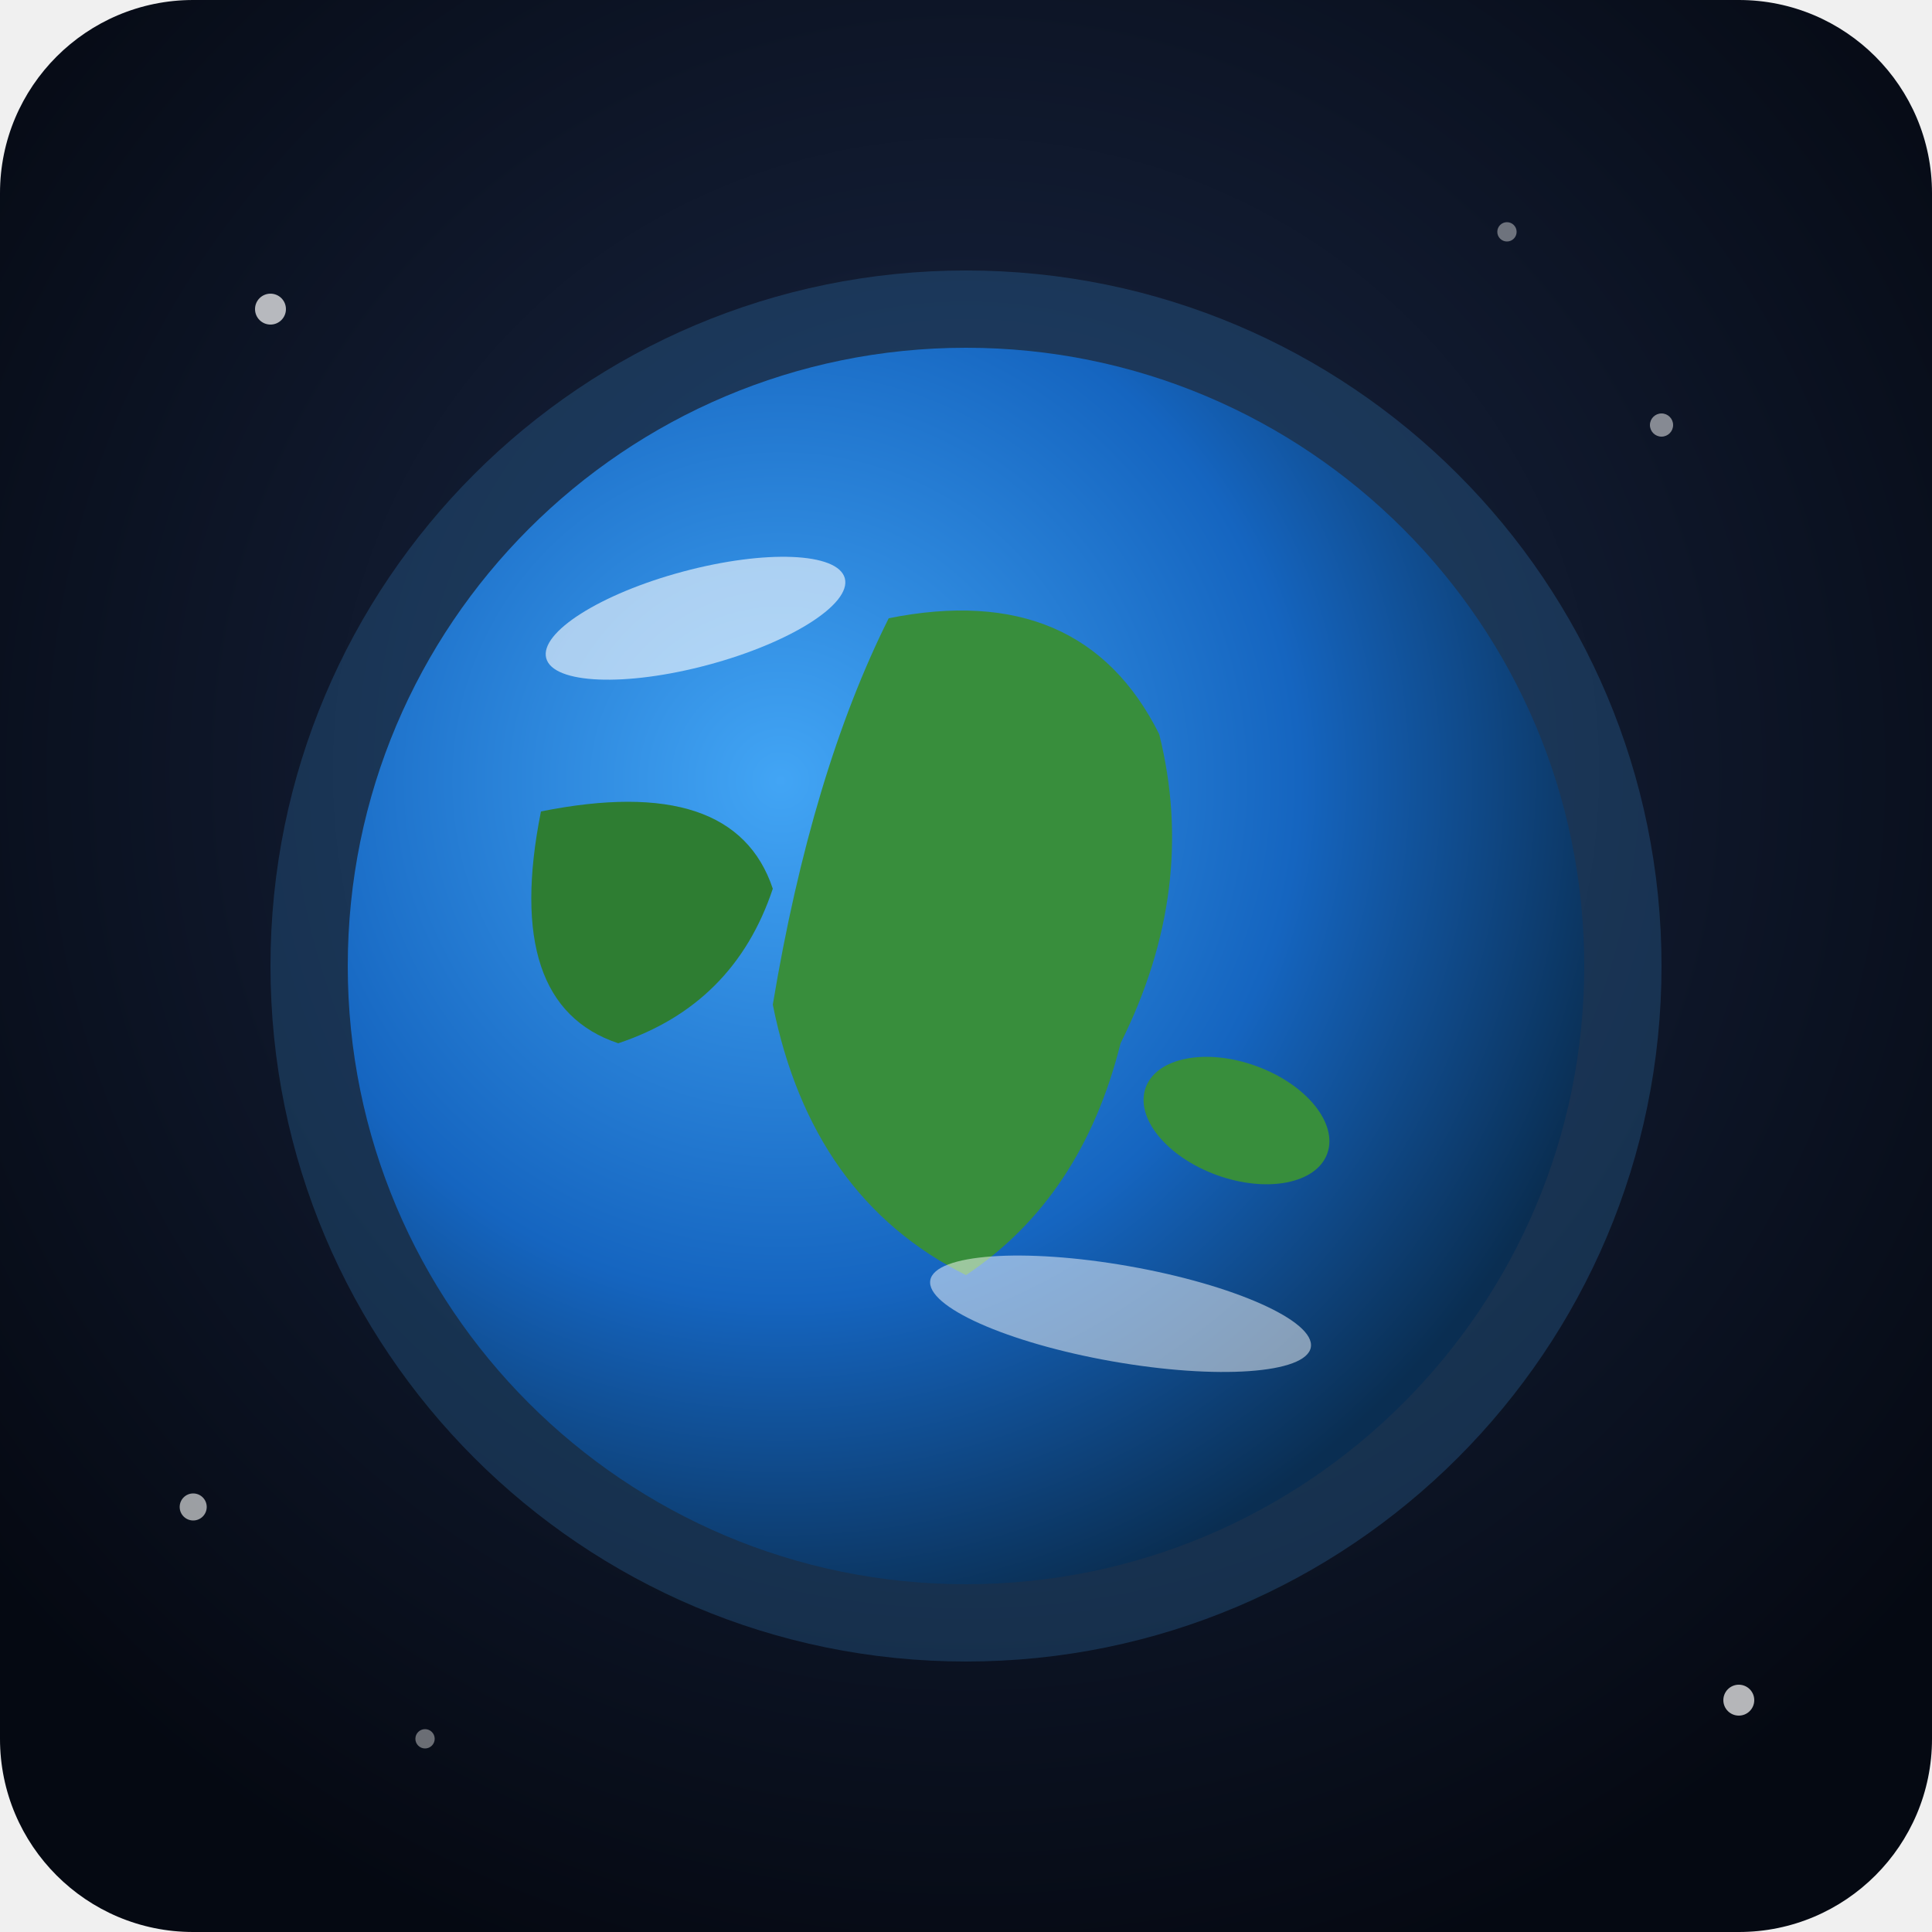
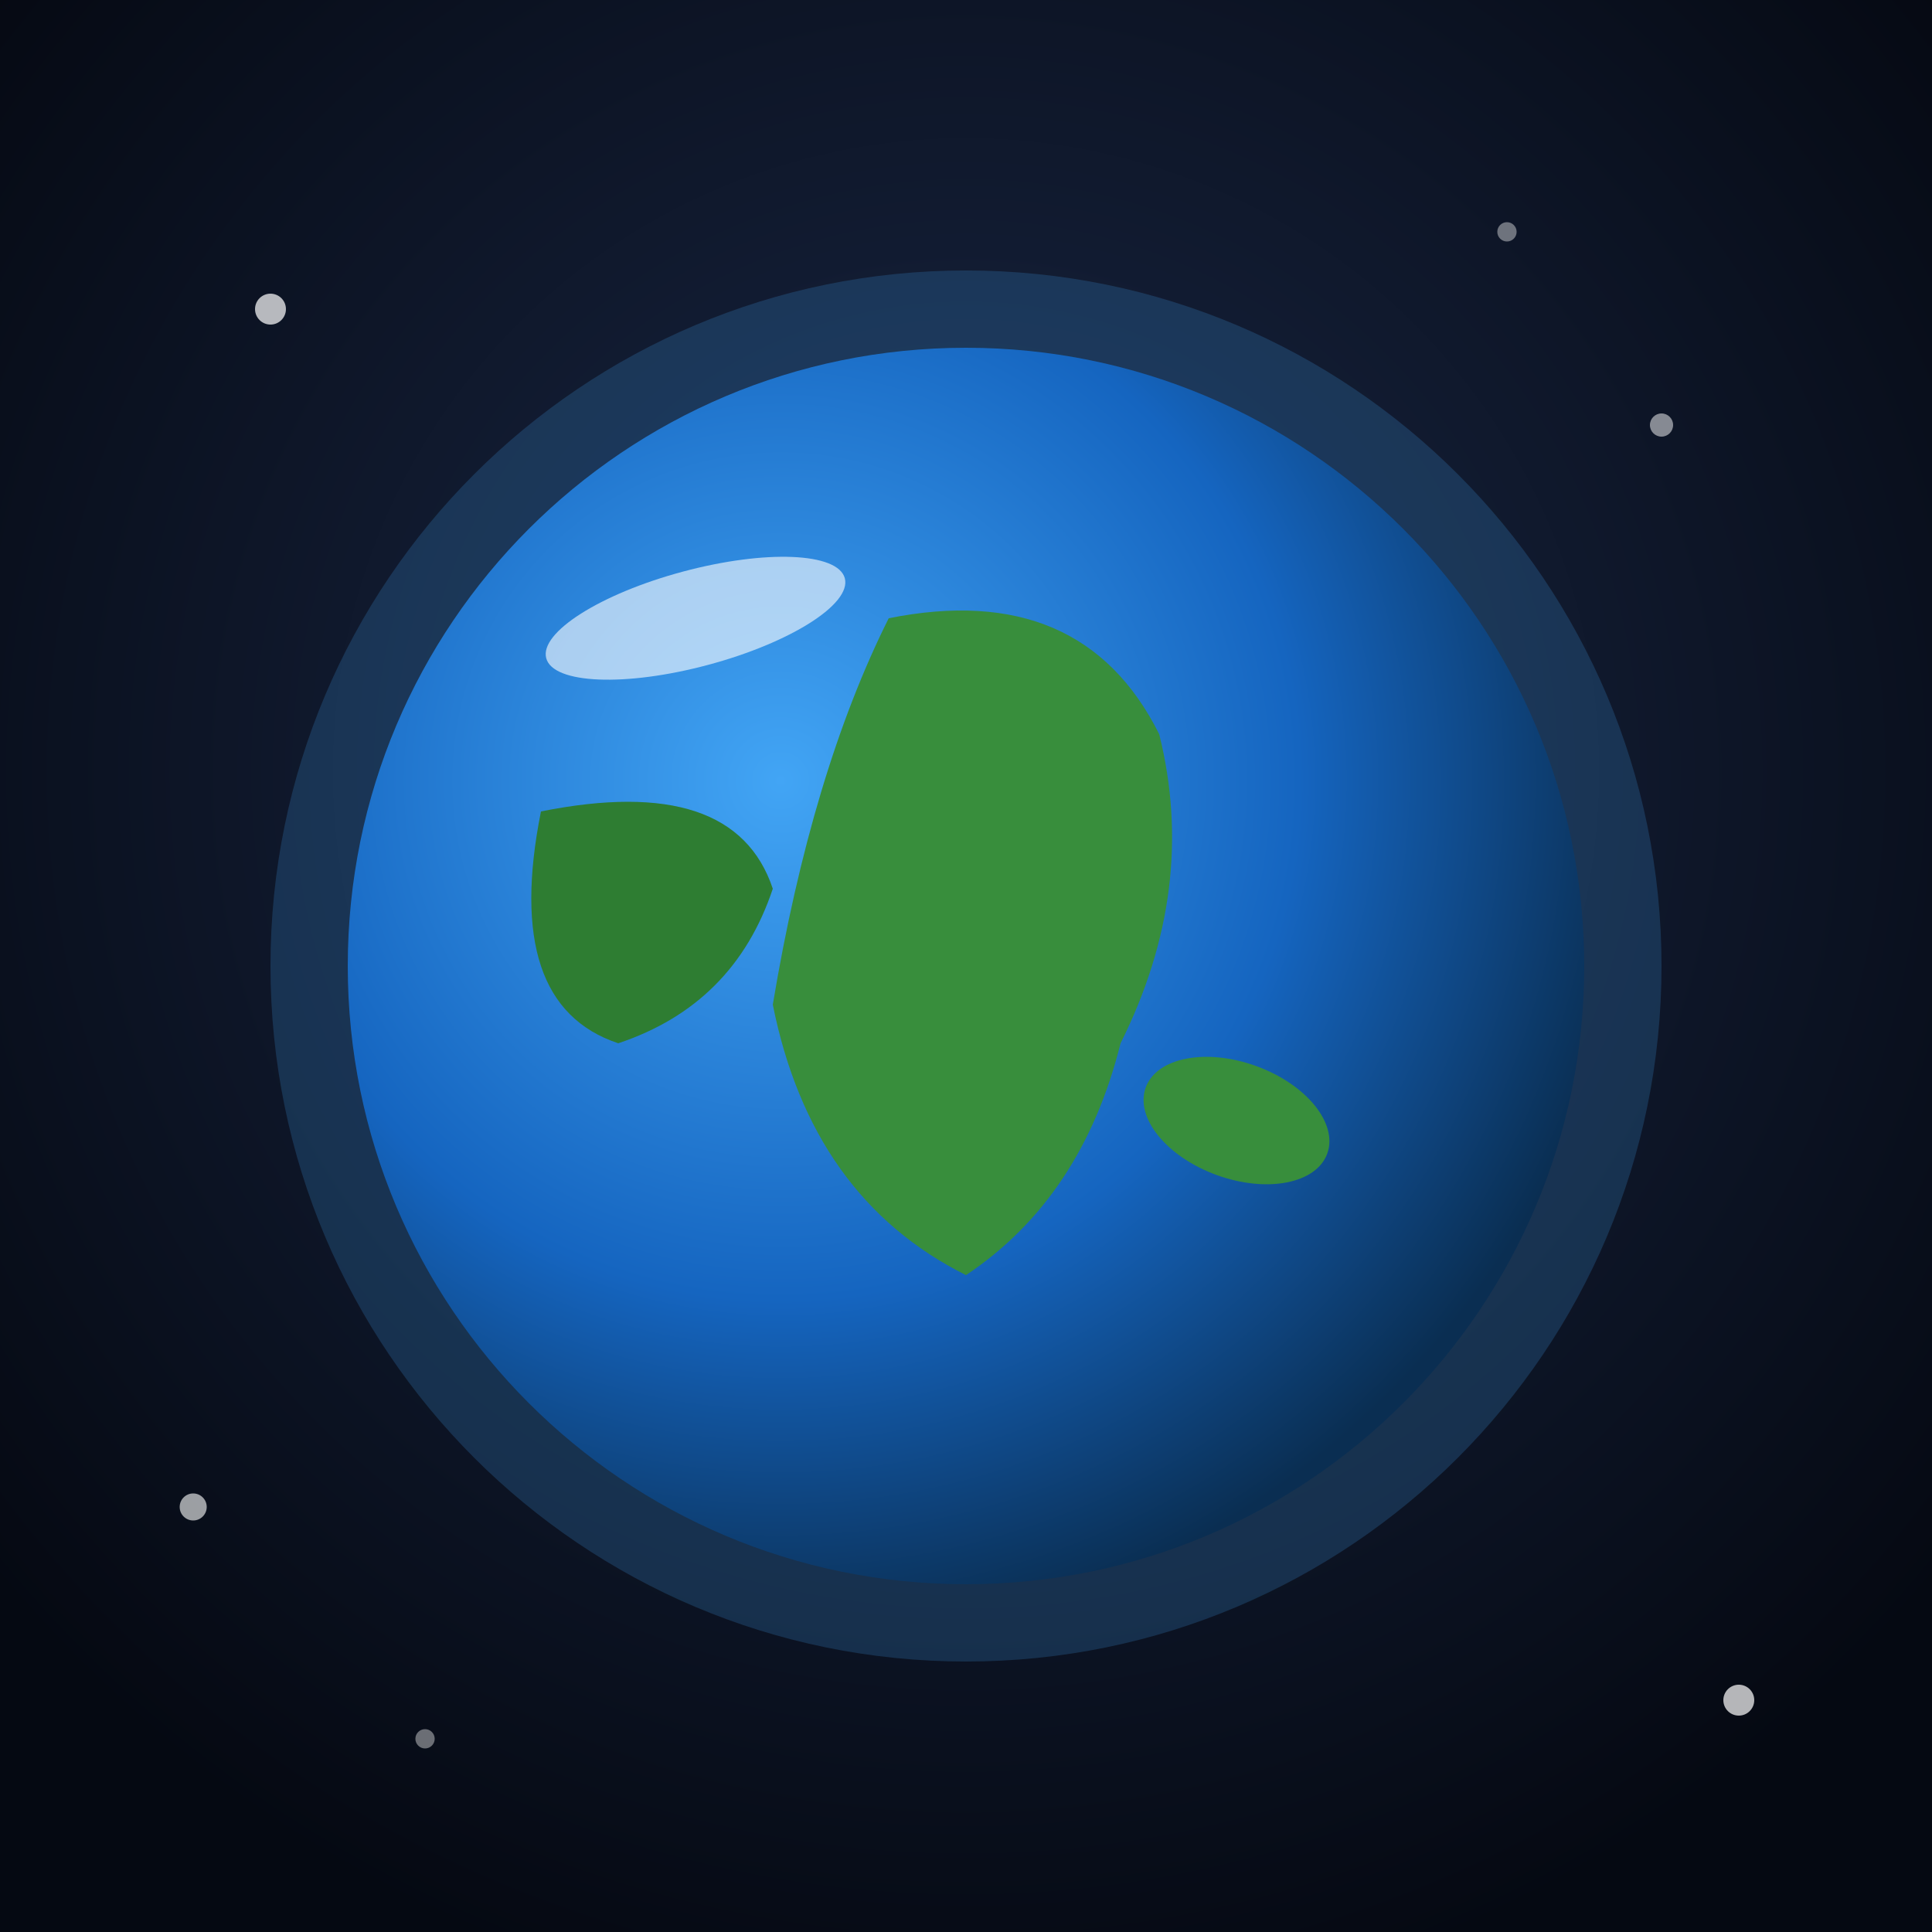
<svg xmlns="http://www.w3.org/2000/svg" viewBox="0 0 100 100">
  <defs>
    <radialGradient id="bg" cx="50%" cy="40%" r="65%">
      <stop offset="0%" stop-color="#1a2847" />
      <stop offset="100%" stop-color="#050912" />
    </radialGradient>
  </defs>
-   <rect width="100" height="100" rx="10" fill="url(#bg)" />
+   <rect width="100" height="100" rx="0" fill="url(#bg)" />
  <circle cx="14" cy="16" r="0.8" fill="white" opacity="0.7" />
  <circle cx="86" cy="22" r="0.6" fill="white" opacity="0.5" />
  <circle cx="10" cy="78" r="0.7" fill="white" opacity="0.6" />
  <circle cx="90" cy="88" r="0.8" fill="white" opacity="0.7" />
  <circle cx="78" cy="12" r="0.5" fill="white" opacity="0.4" />
  <circle cx="22" cy="90" r="0.5" fill="white" opacity="0.4" />
  <defs>
    <radialGradient id="ep" cx="35%" cy="35%" r="70%">
      <stop offset="0%" stop-color="#42A5F5" />
      <stop offset="60%" stop-color="#1565C0" />
      <stop offset="100%" stop-color="#0A2E52" />
    </radialGradient>
  </defs>
  <circle cx="50" cy="50" r="36" fill="#42A5F5" opacity="0.2" />
  <circle cx="50" cy="50" r="32" fill="url(#ep)" />
  <path d="M 46,32 Q 56,30 60,38 Q 62,46 58,54 Q 56,62 50,66 Q 42,62 40,52 Q 42,40 46,32Z" fill="#388E3C" />
  <path d="M 28,42 Q 38,40 40,46 Q 38,52 32,54 Q 26,52 28,42Z" fill="#2E7D32" />
  <ellipse cx="64" cy="58" rx="5" ry="3" fill="#388E3C" transform="rotate(20,64,58)" />
  <ellipse cx="36" cy="32" rx="8" ry="2.5" fill="white" opacity="0.6" transform="rotate(-15,36,32)" />
-   <ellipse cx="58" cy="68" rx="10" ry="2.5" fill="white" opacity="0.5" transform="rotate(10,58,68)" />
+   <ellipse cx="58" cy="68" rx="0" ry="2.5" fill="white" opacity="0.5" transform="rotate(10,58,68)" />
</svg>
